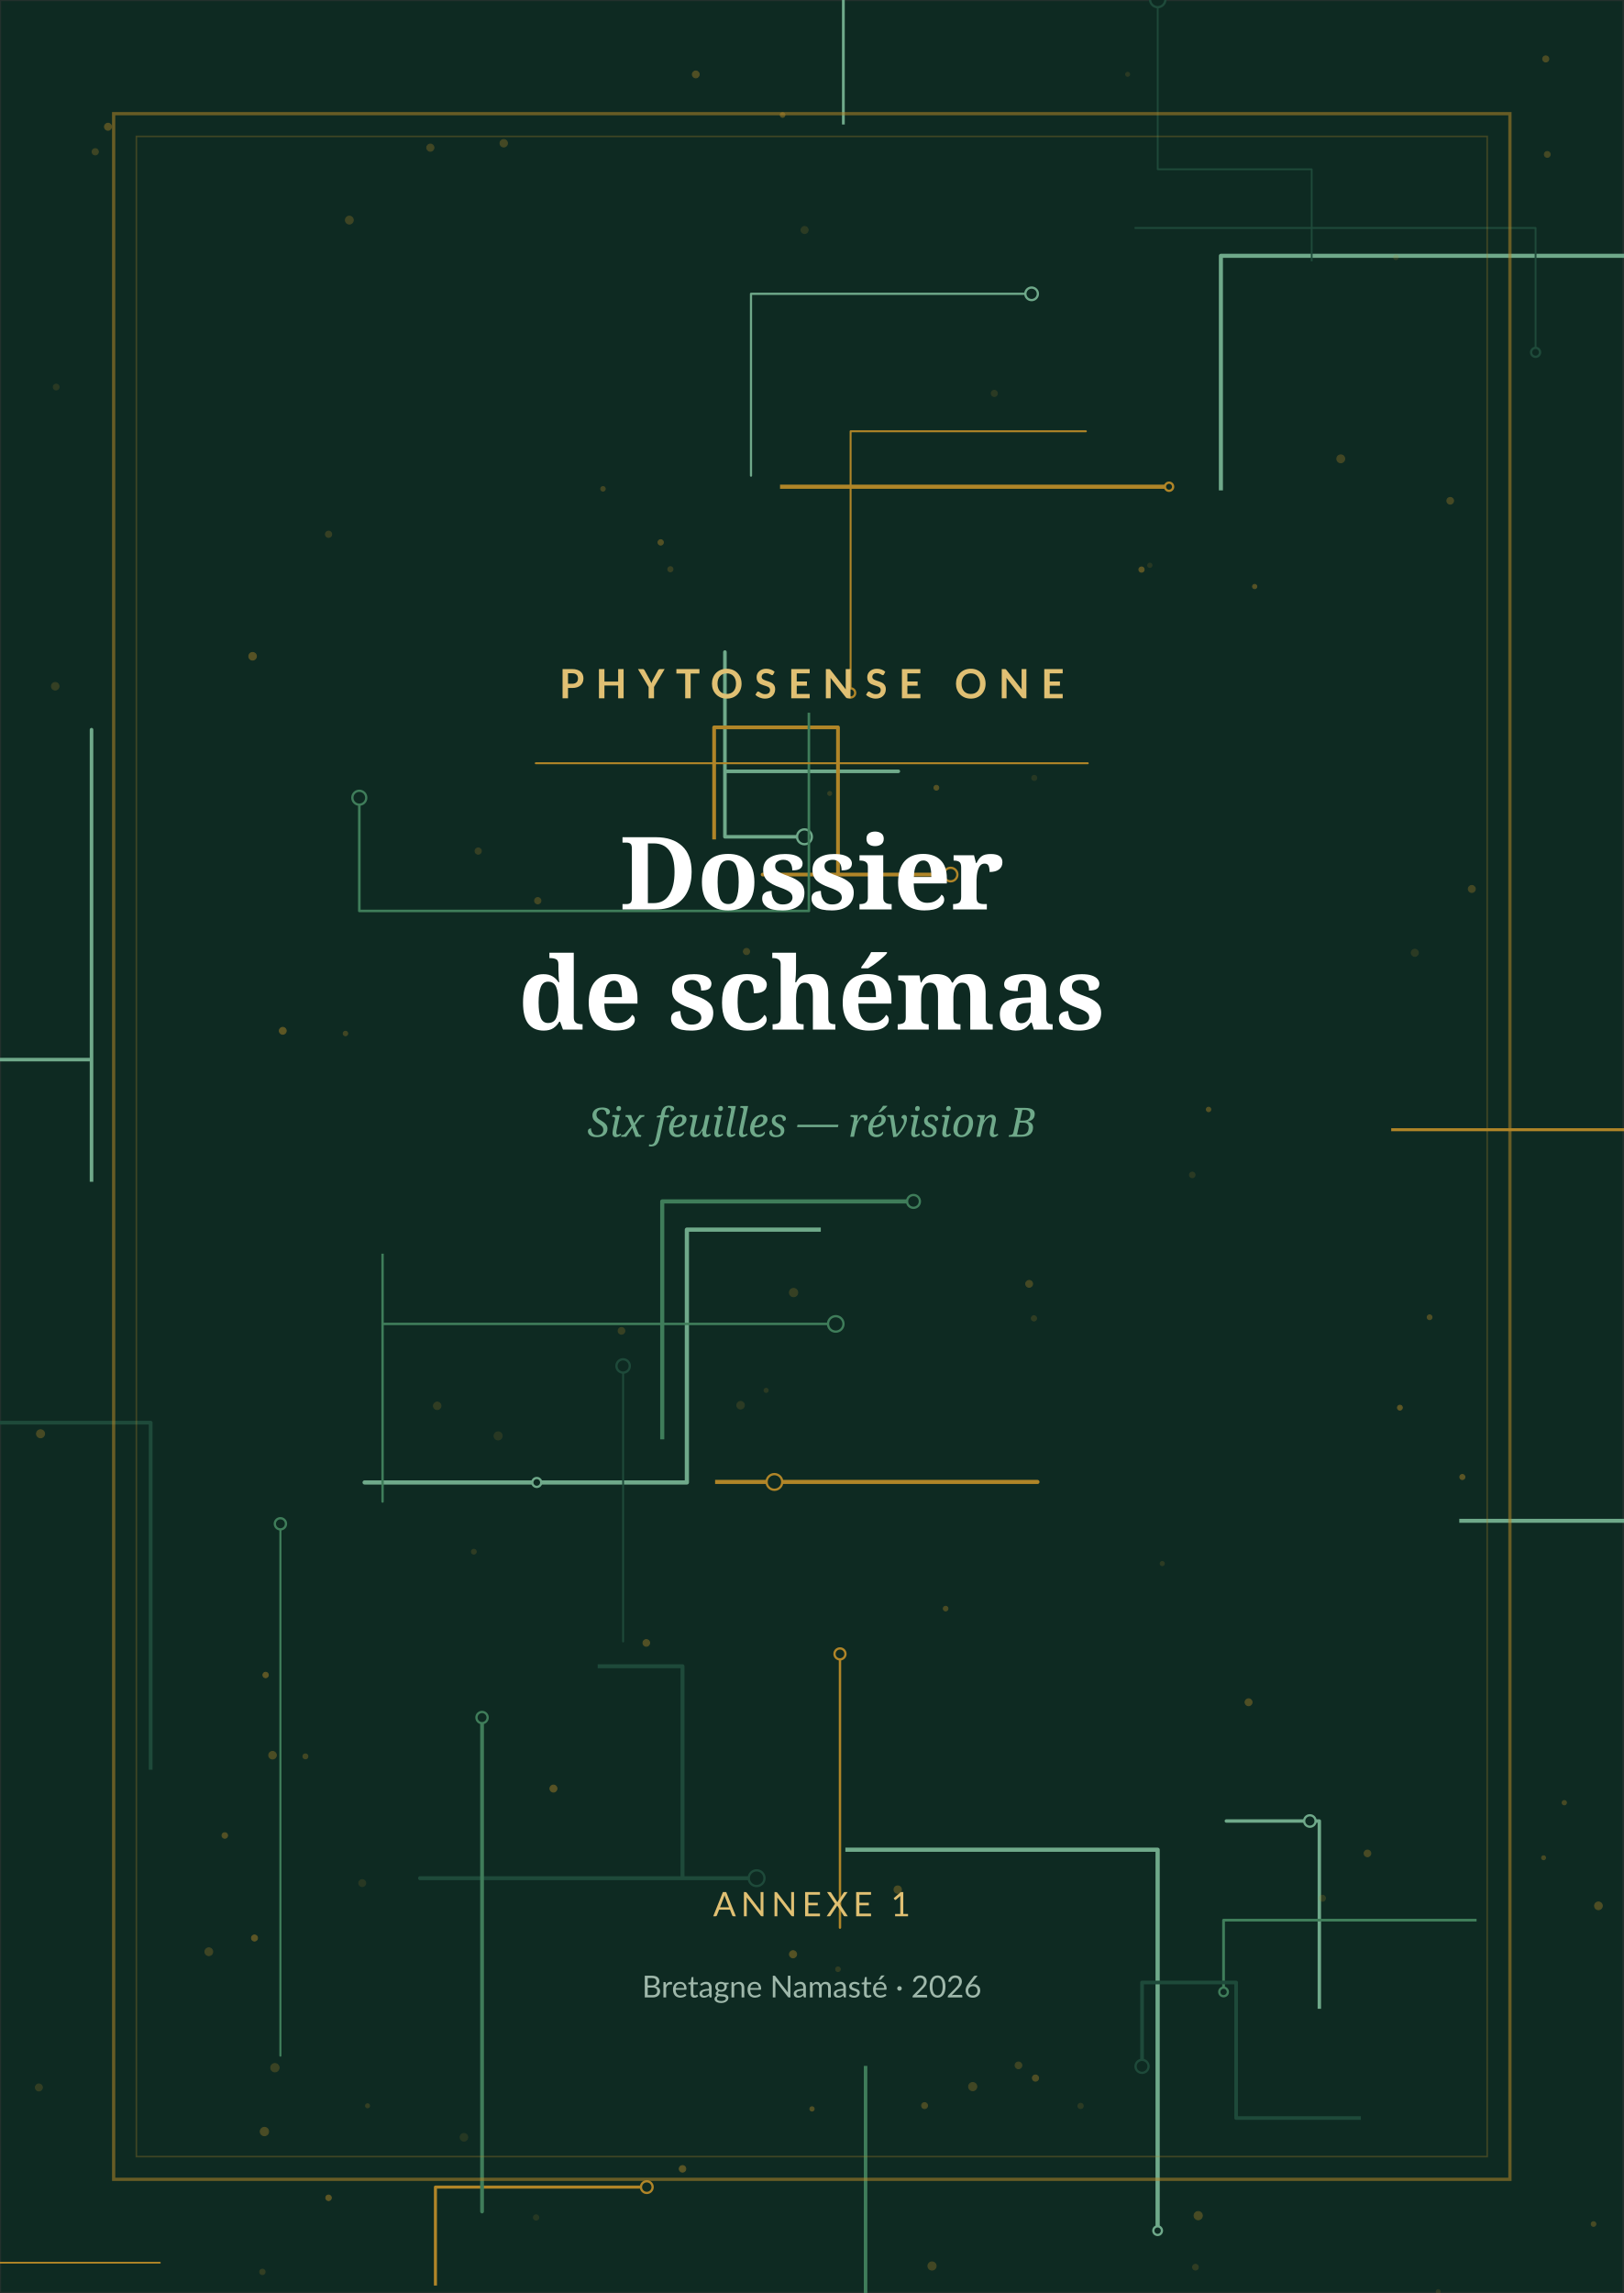
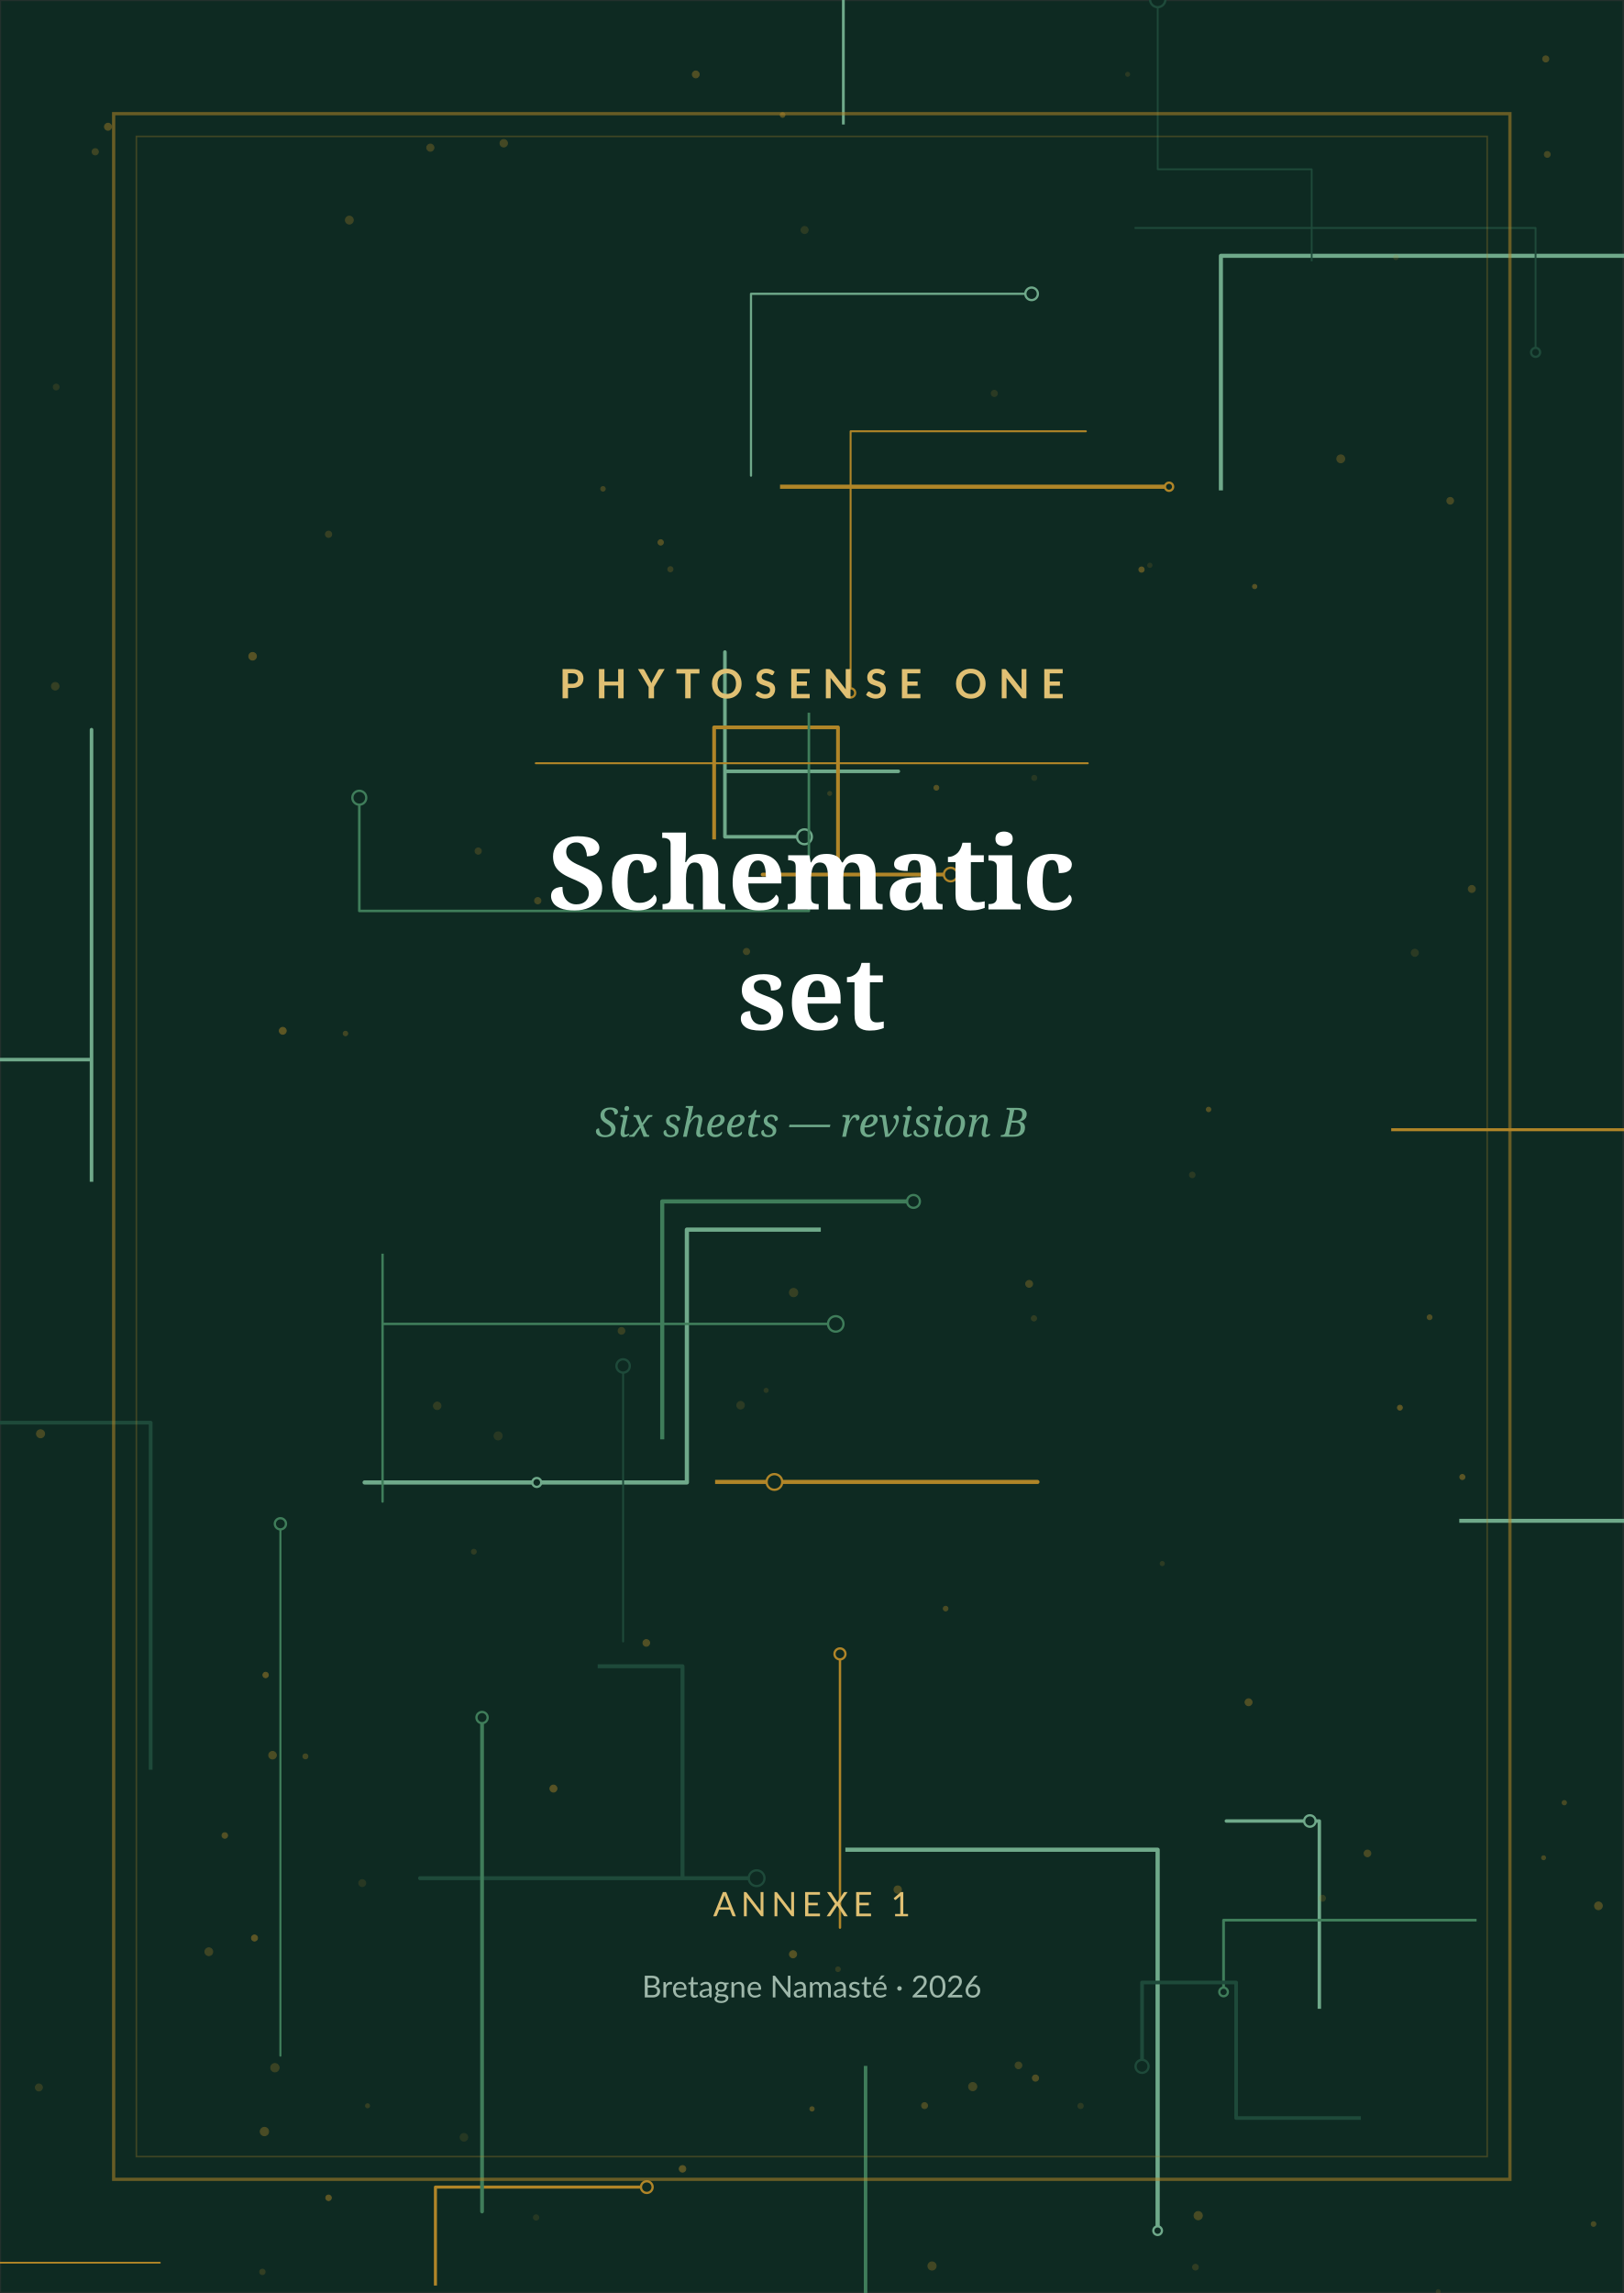
<svg xmlns="http://www.w3.org/2000/svg" viewBox="0 0 1000 1412" width="1000" height="1412">
  <defs>
    <marker id="ah" viewBox="0 0 10 10" refX="8.5" refY="5" markerWidth="5.5" markerHeight="5.5" orient="auto-start-reverse">
      <path d="M0,0 L10,5 L0,10 z" fill="#B08528" />
    </marker>
    <marker id="ahb" viewBox="0 0 10 10" refX="8.5" refY="5" markerWidth="5.5" markerHeight="5.5" orient="auto-start-reverse">
      <path d="M0,0 L10,5 L0,10 z" fill="#2F5E86" />
    </marker>
    <marker id="ahv" viewBox="0 0 10 10" refX="8.5" refY="5" markerWidth="5.5" markerHeight="5.5" orient="auto-start-reverse">
      <path d="M0,0 L10,5 L0,10 z" fill="#3F7D5A" />
    </marker>
    <marker id="ahk" viewBox="0 0 10 10" refX="8.5" refY="5" markerWidth="5" markerHeight="5" orient="auto-start-reverse">
      <path d="M0,0 L10,5 L0,10 z" fill="#23302C" />
    </marker>
    <marker id="ahc" viewBox="0 0 10 10" refX="8.5" refY="5" markerWidth="5.5" markerHeight="5.5" orient="auto-start-reverse">
      <path d="M0,0 L10,5 L0,10 z" fill="#A8552E" />
    </marker>
    <pattern id="hatch" width="7" height="7" patternTransform="rotate(45)" patternUnits="userSpaceOnUse">
      <line x1="0" y1="0" x2="0" y2="7" stroke="#E0C073" stroke-width="2.4" />
    </pattern>
    <pattern id="hatchb" width="7" height="7" patternTransform="rotate(45)" patternUnits="userSpaceOnUse">
      <line x1="0" y1="0" x2="0" y2="7" stroke="#cfe0f2" stroke-width="2.8" />
    </pattern>
  </defs>
  <rect x="0" y="0" width="1000" height="1412" rx="0" fill="#0E2A22" stroke="#23302C" stroke-width="1.4" />
  <path d="M 521.984,1139.047 L 669.239,1139.047 L 713.01,1139.047 L 713.01,1237.787 L 713.01,1373.608" fill="none" stroke="#6FA98A" stroke-width="2.598" stroke-linecap="square" stroke-linejoin="round" />
  <circle cx="713.01" cy="1373.608" r="2.655" fill="#0E2A22" stroke="#6FA98A" stroke-width="1.4" />
  <path d="M 812.609,1235.947 L 812.609,1121.347 L 755.319,1121.347 L 806.78,1121.347" fill="none" stroke="#6FA98A" stroke-width="2.092" stroke-linecap="square" stroke-linejoin="round" />
  <circle cx="806.78" cy="1121.347" r="3.522" fill="#0E2A22" stroke="#6FA98A" stroke-width="1.4" />
  <path d="M 506.07,474.972 L 553.304,474.972 L 446.49,474.972 L 446.49,401.519 L 446.49,515.288 L 495.484,515.288" fill="none" stroke="#6FA98A" stroke-width="2.196" stroke-linecap="square" stroke-linejoin="round" />
  <circle cx="495.484" cy="515.288" r="4.572" fill="#0E2A22" stroke="#6FA98A" stroke-width="1.4" />
  <path d="M 533.133,1273.232 L 533.133,1441.546 L 586.308,1441.546 L 633.396,1441.546 L 777.647,1441.546" fill="none" stroke="#3F7D5A" stroke-width="2.166" stroke-linecap="square" stroke-linejoin="round" />
  <circle cx="777.647" cy="1441.546" r="3.274" fill="#0E2A22" stroke="#3F7D5A" stroke-width="1.4" />
  <path d="M 75.03,1393.348 L -43.956,1393.348 L 98.474,1393.348 L -80.882,1393.348 L -80.882,1226.315 L -80.882,1341.492" fill="none" stroke="#B08528" stroke-width="1.079" stroke-linecap="square" stroke-linejoin="round" />
  <circle cx="-80.882" cy="1341.492" r="4.815" fill="#0E2A22" stroke="#B08528" stroke-width="1.4" />
  <path d="M 92.792,1088.604 L 92.792,992.088 L 92.792,876.063 L -81.316,876.063 L -81.316,922.954" fill="none" stroke="#1E4A3A" stroke-width="2.319" stroke-linecap="square" stroke-linejoin="round" />
  <circle cx="-81.316" cy="922.954" r="3.056" fill="#0E2A22" stroke="#1E4A3A" stroke-width="1.4" />
  <path d="M 407.887,885.054 L 407.887,739.812 L 562.634,739.812" fill="none" stroke="#3F7D5A" stroke-width="2.538" stroke-linecap="square" stroke-linejoin="round" />
  <circle cx="562.634" cy="739.812" r="3.945" fill="#0E2A22" stroke="#3F7D5A" stroke-width="1.4" />
  <path d="M 519.444,75.806 L 519.444,12.13 L 519.444,-79.384 L 429.672,-79.384 L 429.672,-192.646" fill="none" stroke="#6FA98A" stroke-width="1.719" stroke-linecap="square" stroke-linejoin="round" />
  <circle cx="429.672" cy="-192.646" r="3.614" fill="#0E2A22" stroke="#6FA98A" stroke-width="1.4" />
  <path d="M 504.257,757.19 L 423.064,757.19 L 423.064,912.874 L 337.039,912.874 L 224.571,912.874 L 330.611,912.874" fill="none" stroke="#6FA98A" stroke-width="2.589" stroke-linecap="square" stroke-linejoin="round" />
  <circle cx="330.611" cy="912.874" r="2.747" fill="#0E2A22" stroke="#6FA98A" stroke-width="1.4" />
  <path d="M 908.602,1182.406 L 753.624,1182.406 L 753.624,1226.596" fill="none" stroke="#3F7D5A" stroke-width="1.685" stroke-linecap="square" stroke-linejoin="round" />
  <circle cx="753.624" cy="1226.596" r="2.646" fill="#0E2A22" stroke="#3F7D5A" stroke-width="1.4" />
  <path d="M 539.172,265.569 L 627.796,265.569 L 668.84,265.569 L 523.91,265.569 L 523.91,426.686" fill="none" stroke="#B08528" stroke-width="1.188" stroke-linecap="square" stroke-linejoin="round" />
  <circle cx="523.91" cy="426.686" r="2.818" fill="#0E2A22" stroke="#B08528" stroke-width="1.4" />
  <path d="M 837.056,1304.255 L 761.363,1304.255 L 761.363,1220.782 L 703.415,1220.782 L 703.415,1272.432" fill="none" stroke="#1E4A3A" stroke-width="2.25" stroke-linecap="square" stroke-linejoin="round" />
  <circle cx="703.415" cy="1272.432" r="4.011" fill="#0E2A22" stroke="#1E4A3A" stroke-width="1.4" />
  <path d="M 900.028,936.507 L 1014.899,936.507 L 1177.143,936.507 L 1177.143,839.507" fill="none" stroke="#6FA98A" stroke-width="2.444" stroke-linecap="square" stroke-linejoin="round" />
  <circle cx="1177.143" cy="839.507" r="2.877" fill="#0E2A22" stroke="#6FA98A" stroke-width="1.4" />
  <path d="M 235.628,772.743 L 235.628,924.647 L 235.628,815.245 L 364.594,815.245 L 464.87,815.245 L 514.752,815.245" fill="none" stroke="#3F7D5A" stroke-width="1.462" stroke-linecap="square" stroke-linejoin="round" />
  <circle cx="514.752" cy="815.245" r="4.767" fill="#0E2A22" stroke="#3F7D5A" stroke-width="1.4" />
  <path d="M 462.56,209.726 L 462.56,292.889 L 462.56,180.93 L 635.393,180.93" fill="none" stroke="#6FA98A" stroke-width="1.347" stroke-linecap="square" stroke-linejoin="round" />
  <circle cx="635.393" cy="180.93" r="3.862" fill="#0E2A22" stroke="#6FA98A" stroke-width="1.4" />
  <path d="M 369.347,1026.048 L 420.372,1026.048 L 420.372,1156.569 L 258.714,1156.569 L 389.716,1156.569 L 466.021,1156.569" fill="none" stroke="#1E4A3A" stroke-width="2.429" stroke-linecap="square" stroke-linejoin="round" />
  <circle cx="466.021" cy="1156.569" r="4.852" fill="#0E2A22" stroke="#1E4A3A" stroke-width="1.4" />
  <path d="M 751.979,300.725 L 751.979,157.524 L 880.658,157.524 L 1012.911,157.524" fill="none" stroke="#6FA98A" stroke-width="2.503" stroke-linecap="square" stroke-linejoin="round" />
  <circle cx="1012.911" cy="157.524" r="3.71" fill="#0E2A22" stroke="#6FA98A" stroke-width="1.4" />
  <path d="M 441.714,912.565 L 542.75,912.565 L 639.008,912.565 L 476.984,912.565" fill="none" stroke="#B08528" stroke-width="2.522" stroke-linecap="square" stroke-linejoin="round" />
  <circle cx="476.984" cy="912.565" r="4.825" fill="#0E2A22" stroke="#B08528" stroke-width="1.4" />
  <path d="M 857.802,695.66 L 1020.045,695.66 L 1199.053,695.66 L 1092.95,695.66 L 1032.419,695.66 L 1079.984,695.66" fill="none" stroke="#B08528" stroke-width="1.85" stroke-linecap="square" stroke-linejoin="round" />
  <circle cx="1079.984" cy="695.66" r="4.118" fill="#0E2A22" stroke="#B08528" stroke-width="1.4" />
  <path d="M 517.365,1142.65 L 517.365,1187.006 L 517.365,1018.45" fill="none" stroke="#B08528" stroke-width="1.471" stroke-linecap="square" stroke-linejoin="round" />
  <circle cx="517.365" cy="1018.45" r="3.379" fill="#0E2A22" stroke="#B08528" stroke-width="1.4" />
  <path d="M 481.723,299.727 L 573.835,299.727 L 720.048,299.727" fill="none" stroke="#B08528" stroke-width="2.566" stroke-linecap="square" stroke-linejoin="round" />
  <circle cx="720.048" cy="299.727" r="2.52" fill="#0E2A22" stroke="#B08528" stroke-width="1.4" />
  <path d="M 807.905,160.377 L 807.905,104.252 L 713.063,104.252 L 713.063,-0.285" fill="none" stroke="#1E4A3A" stroke-width="1.075" stroke-linecap="square" stroke-linejoin="round" />
  <circle cx="713.063" cy="-0.285" r="4.713" fill="#0E2A22" stroke="#1E4A3A" stroke-width="1.4" />
  <path d="M 268.201,1406.451 L 268.201,1346.786 L 398.371,1346.786" fill="none" stroke="#B08528" stroke-width="1.884" stroke-linecap="square" stroke-linejoin="round" />
  <circle cx="398.371" cy="1346.786" r="3.594" fill="#0E2A22" stroke="#B08528" stroke-width="1.4" />
  <path d="M 383.794,895.668 L 383.794,1010.824 L 383.794,841.137" fill="none" stroke="#1E4A3A" stroke-width="1.149" stroke-linecap="square" stroke-linejoin="round" />
  <circle cx="383.794" cy="841.137" r="4.116" fill="#0E2A22" stroke="#1E4A3A" stroke-width="1.4" />
  <path d="M 296.908,1311.892 L 296.908,1361.829 L 296.908,1202.44 L 296.908,1057.648" fill="none" stroke="#3F7D5A" stroke-width="2.304" stroke-linecap="square" stroke-linejoin="round" />
  <circle cx="296.908" cy="1057.648" r="3.453" fill="#0E2A22" stroke="#3F7D5A" stroke-width="1.4" />
  <path d="M 56.372,726.641 L 56.372,592.167 L 56.372,449.331 L 56.372,520.412 L 56.372,652.497 L -114.87,652.497" fill="none" stroke="#6FA98A" stroke-width="2.203" stroke-linecap="square" stroke-linejoin="round" />
  <circle cx="-114.87" cy="652.497" r="3.67" fill="#0E2A22" stroke="#6FA98A" stroke-width="1.4" />
  <path d="M 439.851,515.756 L 439.851,447.902 L 516.136,447.902 L 516.136,538.545 L 469.722,538.545 L 585.515,538.545" fill="none" stroke="#B08528" stroke-width="2.298" stroke-linecap="square" stroke-linejoin="round" />
  <circle cx="585.515" cy="538.545" r="4.165" fill="#0E2A22" stroke="#B08528" stroke-width="1.4" />
  <path d="M 172.707,1110.247 L 172.707,1265.848 L 172.707,1210.361 L 172.707,1106.794 L 172.707,938.331" fill="none" stroke="#3F7D5A" stroke-width="1.277" stroke-linecap="square" stroke-linejoin="round" />
  <circle cx="172.707" cy="938.331" r="3.439" fill="#0E2A22" stroke="#3F7D5A" stroke-width="1.4" />
  <path d="M 699.372,140.374 L 839.152,140.374 L 945.8,140.374 L 945.8,216.965" fill="none" stroke="#1E4A3A" stroke-width="1.143" stroke-linecap="square" stroke-linejoin="round" />
  <circle cx="945.8" cy="216.965" r="2.763" fill="#0E2A22" stroke="#1E4A3A" stroke-width="1.4" />
  <path d="M 498.205,439.664 L 498.205,560.944 L 387.023,560.944 L 221.307,560.944 L 221.307,491.23" fill="none" stroke="#3F7D5A" stroke-width="1.572" stroke-linecap="square" stroke-linejoin="round" />
  <circle cx="221.307" cy="491.23" r="4.287" fill="#0E2A22" stroke="#3F7D5A" stroke-width="1.4" />
  <circle cx="188.106" cy="1081.551" r="1.518" fill="#B08528" stroke="#B08528" stroke-width="0.6" opacity="0.327" />
  <circle cx="162.858" cy="1312.58" r="2.57" fill="#B08528" stroke="#B08528" stroke-width="0.6" opacity="0.367" />
  <circle cx="488.447" cy="1203.41" r="2.197" fill="#B08528" stroke="#B08528" stroke-width="0.6" opacity="0.436" />
  <circle cx="459.791" cy="585.926" r="1.928" fill="#B08528" stroke="#B08528" stroke-width="0.6" opacity="0.313" />
  <circle cx="885.833" cy="1411.167" r="1.237" fill="#B08528" stroke="#B08528" stroke-width="0.6" opacity="0.172" />
  <circle cx="167.867" cy="1080.845" r="2.332" fill="#B08528" stroke="#B08528" stroke-width="0.6" opacity="0.379" />
  <circle cx="155.589" cy="404.134" r="2.331" fill="#B08528" stroke="#B08528" stroke-width="0.6" opacity="0.442" />
  <circle cx="163.61" cy="1031.453" r="1.676" fill="#B08528" stroke="#B08528" stroke-width="0.6" opacity="0.491" />
  <circle cx="488.779" cy="795.947" r="2.547" fill="#B08528" stroke="#B08528" stroke-width="0.6" opacity="0.253" />
  <circle cx="736.325" cy="1396.092" r="1.781" fill="#B08528" stroke="#B08528" stroke-width="0.6" opacity="0.209" />
  <circle cx="599.122" cy="1284.911" r="2.51" fill="#B08528" stroke="#B08528" stroke-width="0.6" opacity="0.313" />
  <circle cx="310.264" cy="88.207" r="2.277" fill="#B08528" stroke="#B08528" stroke-width="0.6" opacity="0.335" />
  <circle cx="330.208" cy="1365.496" r="1.658" fill="#B08528" stroke="#B08528" stroke-width="0.6" opacity="0.152" />
  <circle cx="963.49" cy="1110.073" r="1.319" fill="#B08528" stroke="#B08528" stroke-width="0.6" opacity="0.355" />
  <circle cx="500.141" cy="1298.638" r="1.322" fill="#B08528" stroke="#B08528" stroke-width="0.6" opacity="0.414" />
  <circle cx="156.754" cy="1193.4" r="1.865" fill="#B08528" stroke="#B08528" stroke-width="0.6" opacity="0.475" />
  <circle cx="814.514" cy="1168.915" r="1.865" fill="#B08528" stroke="#B08528" stroke-width="0.6" opacity="0.226" />
  <circle cx="226.384" cy="1296.718" r="1.242" fill="#B08528" stroke="#B08528" stroke-width="0.6" opacity="0.233" />
  <circle cx="552.926" cy="1163.598" r="2.276" fill="#B08528" stroke="#B08528" stroke-width="0.6" opacity="0.375" />
  <circle cx="412.902" cy="350.524" r="1.583" fill="#B08528" stroke="#B08528" stroke-width="0.6" opacity="0.252" />
  <circle cx="174.16" cy="634.761" r="2.119" fill="#B08528" stroke="#B08528" stroke-width="0.6" opacity="0.487" />
  <circle cx="265.053" cy="90.928" r="2.208" fill="#B08528" stroke="#B08528" stroke-width="0.6" opacity="0.316" />
  <circle cx="906.524" cy="547.411" r="2.148" fill="#B08528" stroke="#B08528" stroke-width="0.6" opacity="0.333" />
  <circle cx="161.622" cy="1398.99" r="1.67" fill="#B08528" stroke="#B08528" stroke-width="0.6" opacity="0.224" />
  <circle cx="744.387" cy="683.189" r="1.371" fill="#B08528" stroke="#B08528" stroke-width="0.6" opacity="0.433" />
  <circle cx="637.774" cy="1279.659" r="1.915" fill="#B08528" stroke="#B08528" stroke-width="0.6" opacity="0.396" />
  <circle cx="694.542" cy="45.756" r="1.235" fill="#B08528" stroke="#B08528" stroke-width="0.6" opacity="0.175" />
  <circle cx="428.557" cy="45.828" r="2.108" fill="#B08528" stroke="#B08528" stroke-width="0.6" opacity="0.405" />
  <circle cx="862.225" cy="866.819" r="1.509" fill="#B08528" stroke="#B08528" stroke-width="0.6" opacity="0.487" />
  <circle cx="900.701" cy="909.531" r="1.569" fill="#B08528" stroke="#B08528" stroke-width="0.6" opacity="0.472" />
  <circle cx="285.748" cy="1316.12" r="2.34" fill="#B08528" stroke="#B08528" stroke-width="0.6" opacity="0.152" />
  <circle cx="950.728" cy="1143.987" r="1.217" fill="#B08528" stroke="#B08528" stroke-width="0.6" opacity="0.354" />
  <circle cx="223.108" cy="1159.582" r="2.144" fill="#B08528" stroke="#B08528" stroke-width="0.6" opacity="0.163" />
  <circle cx="842.244" cy="1141.287" r="2.06" fill="#B08528" stroke="#B08528" stroke-width="0.6" opacity="0.358" />
  <circle cx="34.017" cy="422.582" r="2.317" fill="#B08528" stroke="#B08528" stroke-width="0.6" opacity="0.24" />
  <circle cx="734.337" cy="723.498" r="1.718" fill="#B08528" stroke="#B08528" stroke-width="0.6" opacity="0.183" />
  <circle cx="769.023" cy="1048.23" r="2.135" fill="#B08528" stroke="#B08528" stroke-width="0.6" opacity="0.403" />
  <circle cx="574.047" cy="1395.368" r="2.51" fill="#B08528" stroke="#B08528" stroke-width="0.6" opacity="0.326" />
  <circle cx="382.779" cy="819.516" r="2.062" fill="#B08528" stroke="#B08528" stroke-width="0.6" opacity="0.255" />
  <circle cx="569.472" cy="1296.605" r="1.84" fill="#B08528" stroke="#B08528" stroke-width="0.6" opacity="0.365" />
  <circle cx="859.782" cy="158.446" r="1.431" fill="#B08528" stroke="#B08528" stroke-width="0.6" opacity="0.168" />
  <circle cx="202.37" cy="328.995" r="1.93" fill="#B08528" stroke="#B08528" stroke-width="0.6" opacity="0.25" />
  <circle cx="953.01" cy="95.088" r="1.804" fill="#B08528" stroke="#B08528" stroke-width="0.6" opacity="0.339" />
  <circle cx="582.437" cy="990.559" r="1.432" fill="#B08528" stroke="#B08528" stroke-width="0.6" opacity="0.377" />
  <circle cx="331.216" cy="554.646" r="1.944" fill="#B08528" stroke="#B08528" stroke-width="0.6" opacity="0.331" />
  <circle cx="456.152" cy="865.315" r="2.324" fill="#B08528" stroke="#B08528" stroke-width="0.6" opacity="0.191" />
  <circle cx="269.286" cy="865.689" r="2.294" fill="#B08528" stroke="#B08528" stroke-width="0.6" opacity="0.213" />
  <circle cx="880.529" cy="811.143" r="1.479" fill="#B08528" stroke="#B08528" stroke-width="0.6" opacity="0.399" />
  <circle cx="984.522" cy="1173.591" r="2.375" fill="#B08528" stroke="#B08528" stroke-width="0.6" opacity="0.383" />
  <circle cx="202.365" cy="1353.379" r="1.707" fill="#B08528" stroke="#B08528" stroke-width="0.6" opacity="0.488" />
  <circle cx="665.569" cy="1296.815" r="1.629" fill="#B08528" stroke="#B08528" stroke-width="0.6" opacity="0.18" />
  <circle cx="627.295" cy="1271.824" r="2.081" fill="#B08528" stroke="#B08528" stroke-width="0.6" opacity="0.292" />
  <circle cx="420.374" cy="1335.548" r="2.021" fill="#B08528" stroke="#B08528" stroke-width="0.6" opacity="0.464" />
  <circle cx="703.088" cy="350.739" r="1.618" fill="#B08528" stroke="#B08528" stroke-width="0.6" opacity="0.484" />
  <circle cx="981.503" cy="1369.531" r="1.433" fill="#B08528" stroke="#B08528" stroke-width="0.6" opacity="0.361" />
  <circle cx="637.022" cy="479.047" r="1.574" fill="#B08528" stroke="#B08528" stroke-width="0.6" opacity="0.156" />
  <circle cx="340.879" cy="1101.381" r="2.148" fill="#B08528" stroke="#B08528" stroke-width="0.6" opacity="0.452" />
  <circle cx="294.537" cy="524.077" r="1.938" fill="#B08528" stroke="#B08528" stroke-width="0.6" opacity="0.246" />
  <circle cx="893.223" cy="308.374" r="2.065" fill="#B08528" stroke="#B08528" stroke-width="0.6" opacity="0.35" />
  <circle cx="406.933" cy="333.992" r="1.657" fill="#B08528" stroke="#B08528" stroke-width="0.6" opacity="0.428" />
  <circle cx="482.018" cy="70.815" r="1.442" fill="#B08528" stroke="#B08528" stroke-width="0.6" opacity="0.481" />
  <circle cx="215.164" cy="135.534" r="2.418" fill="#B08528" stroke="#B08528" stroke-width="0.6" opacity="0.298" />
  <circle cx="715.875" cy="962.833" r="1.286" fill="#B08528" stroke="#B08528" stroke-width="0.6" opacity="0.195" />
  <circle cx="511.027" cy="488.598" r="1.231" fill="#B08528" stroke="#B08528" stroke-width="0.6" opacity="0.226" />
  <circle cx="871.421" cy="586.72" r="2.189" fill="#B08528" stroke="#B08528" stroke-width="0.6" opacity="0.182" />
  <circle cx="772.778" cy="361.183" r="1.31" fill="#B08528" stroke="#B08528" stroke-width="0.6" opacity="0.443" />
  <circle cx="371.401" cy="301.024" r="1.405" fill="#B08528" stroke="#B08528" stroke-width="0.6" opacity="0.317" />
  <circle cx="34.592" cy="238.334" r="1.79" fill="#B08528" stroke="#B08528" stroke-width="0.6" opacity="0.169" />
  <circle cx="58.662" cy="93.455" r="1.938" fill="#B08528" stroke="#B08528" stroke-width="0.6" opacity="0.295" />
  <circle cx="169.32" cy="1273.256" r="2.561" fill="#B08528" stroke="#B08528" stroke-width="0.6" opacity="0.274" />
  <circle cx="952.076" cy="36.283" r="1.888" fill="#B08528" stroke="#B08528" stroke-width="0.6" opacity="0.377" />
  <circle cx="23.944" cy="1285.427" r="2.152" fill="#B08528" stroke="#B08528" stroke-width="0.6" opacity="0.229" />
  <circle cx="612.412" cy="242.26" r="1.905" fill="#B08528" stroke="#B08528" stroke-width="0.6" opacity="0.172" />
  <circle cx="471.88" cy="856.175" r="1.273" fill="#B08528" stroke="#B08528" stroke-width="0.6" opacity="0.176" />
  <circle cx="24.964" cy="882.894" r="2.472" fill="#B08528" stroke="#B08528" stroke-width="0.6" opacity="0.355" />
  <circle cx="576.73" cy="485.093" r="1.487" fill="#B08528" stroke="#B08528" stroke-width="0.6" opacity="0.441" />
  <circle cx="738.003" cy="1364.367" r="2.529" fill="#B08528" stroke="#B08528" stroke-width="0.6" opacity="0.36" />
  <circle cx="128.622" cy="1201.851" r="2.396" fill="#B08528" stroke="#B08528" stroke-width="0.6" opacity="0.298" />
  <circle cx="66.517" cy="78.049" r="2.16" fill="#B08528" stroke="#B08528" stroke-width="0.6" opacity="0.432" />
  <circle cx="825.813" cy="282.535" r="2.425" fill="#B08528" stroke="#B08528" stroke-width="0.6" opacity="0.321" />
  <circle cx="633.878" cy="790.582" r="2.114" fill="#B08528" stroke="#B08528" stroke-width="0.6" opacity="0.342" />
  <circle cx="212.792" cy="636.417" r="1.388" fill="#B08528" stroke="#B08528" stroke-width="0.6" opacity="0.31" />
  <circle cx="495.565" cy="141.627" r="2.172" fill="#B08528" stroke="#B08528" stroke-width="0.6" opacity="0.185" />
  <circle cx="398.073" cy="1011.685" r="2.06" fill="#B08528" stroke="#B08528" stroke-width="0.6" opacity="0.419" />
  <circle cx="291.843" cy="955.512" r="1.478" fill="#B08528" stroke="#B08528" stroke-width="0.6" opacity="0.205" />
  <circle cx="516.136" cy="1212.638" r="1.422" fill="#B08528" stroke="#B08528" stroke-width="0.6" opacity="0.214" />
  <circle cx="138.457" cy="1130.269" r="1.721" fill="#B08528" stroke="#B08528" stroke-width="0.6" opacity="0.422" />
  <circle cx="306.805" cy="884.205" r="2.482" fill="#B08528" stroke="#B08528" stroke-width="0.6" opacity="0.161" />
  <circle cx="636.827" cy="811.81" r="1.622" fill="#B08528" stroke="#B08528" stroke-width="0.6" opacity="0.213" />
  <circle cx="708.213" cy="348.097" r="1.312" fill="#B08528" stroke="#B08528" stroke-width="0.6" opacity="0.163" />
  <rect x="70" y="70" width="860" height="1272" rx="0" fill="none" stroke="#B08528" stroke-width="2.0" opacity="0.55" />
  <rect x="84" y="84" width="832" height="1244" rx="0" fill="none" stroke="#B08528" stroke-width="1.0" opacity="0.3" />
  <text x="500" y="430" font-family="Lato, sans-serif" font-size="24.9" fill="#E0C073" text-anchor="middle" font-weight="700" font-style="normal" letter-spacing="7">PHYTOSENSE ONE</text>
  <line x1="330" y1="470" x2="670" y2="470" stroke="#B08528" stroke-width="1.2" stroke-linecap="round" />
-   <text x="500" y="560" font-family="Cormorant Garamond, serif" font-size="62.25" fill="#FFFFFF" text-anchor="middle" font-weight="700" font-style="normal" letter-spacing="0">Dossier</text>
-   <text x="500" y="634" font-family="Cormorant Garamond, serif" font-size="62.25" fill="#FFFFFF" text-anchor="middle" font-weight="700" font-style="normal" letter-spacing="0">de schémas</text>
-   <text x="500" y="700" font-family="Cormorant Garamond, serif" font-size="24.9" fill="#6FA98A" text-anchor="middle" font-weight="400" font-style="italic" letter-spacing="0">Six feuilles — révision B</text>
+   <text x="500" y="560" font-family="Cormorant Garamond, serif" font-size="62.25" fill="#FFFFFF" text-anchor="middle" font-weight="700" font-style="normal" letter-spacing="0">Schematic</text>
+   <text x="500" y="634" font-family="Cormorant Garamond, serif" font-size="62.25" fill="#FFFFFF" text-anchor="middle" font-weight="700" font-style="normal" letter-spacing="0">set</text>
+   <text x="500" y="700" font-family="Cormorant Garamond, serif" font-size="24.9" fill="#6FA98A" text-anchor="middle" font-weight="400" font-style="italic" letter-spacing="0">Six sheets — revision B</text>
  <text x="500" y="1180" font-family="Lato, sans-serif" font-size="20.75" fill="#E0C073" text-anchor="middle" font-weight="400" font-style="normal" letter-spacing="3">ANNEXE 1</text>
  <text x="500" y="1230" font-family="Lato, sans-serif" font-size="18.68" fill="#9fb8ab" text-anchor="middle" font-weight="400" font-style="normal" letter-spacing="0">Bretagne Namasté · 2026</text>
</svg>
